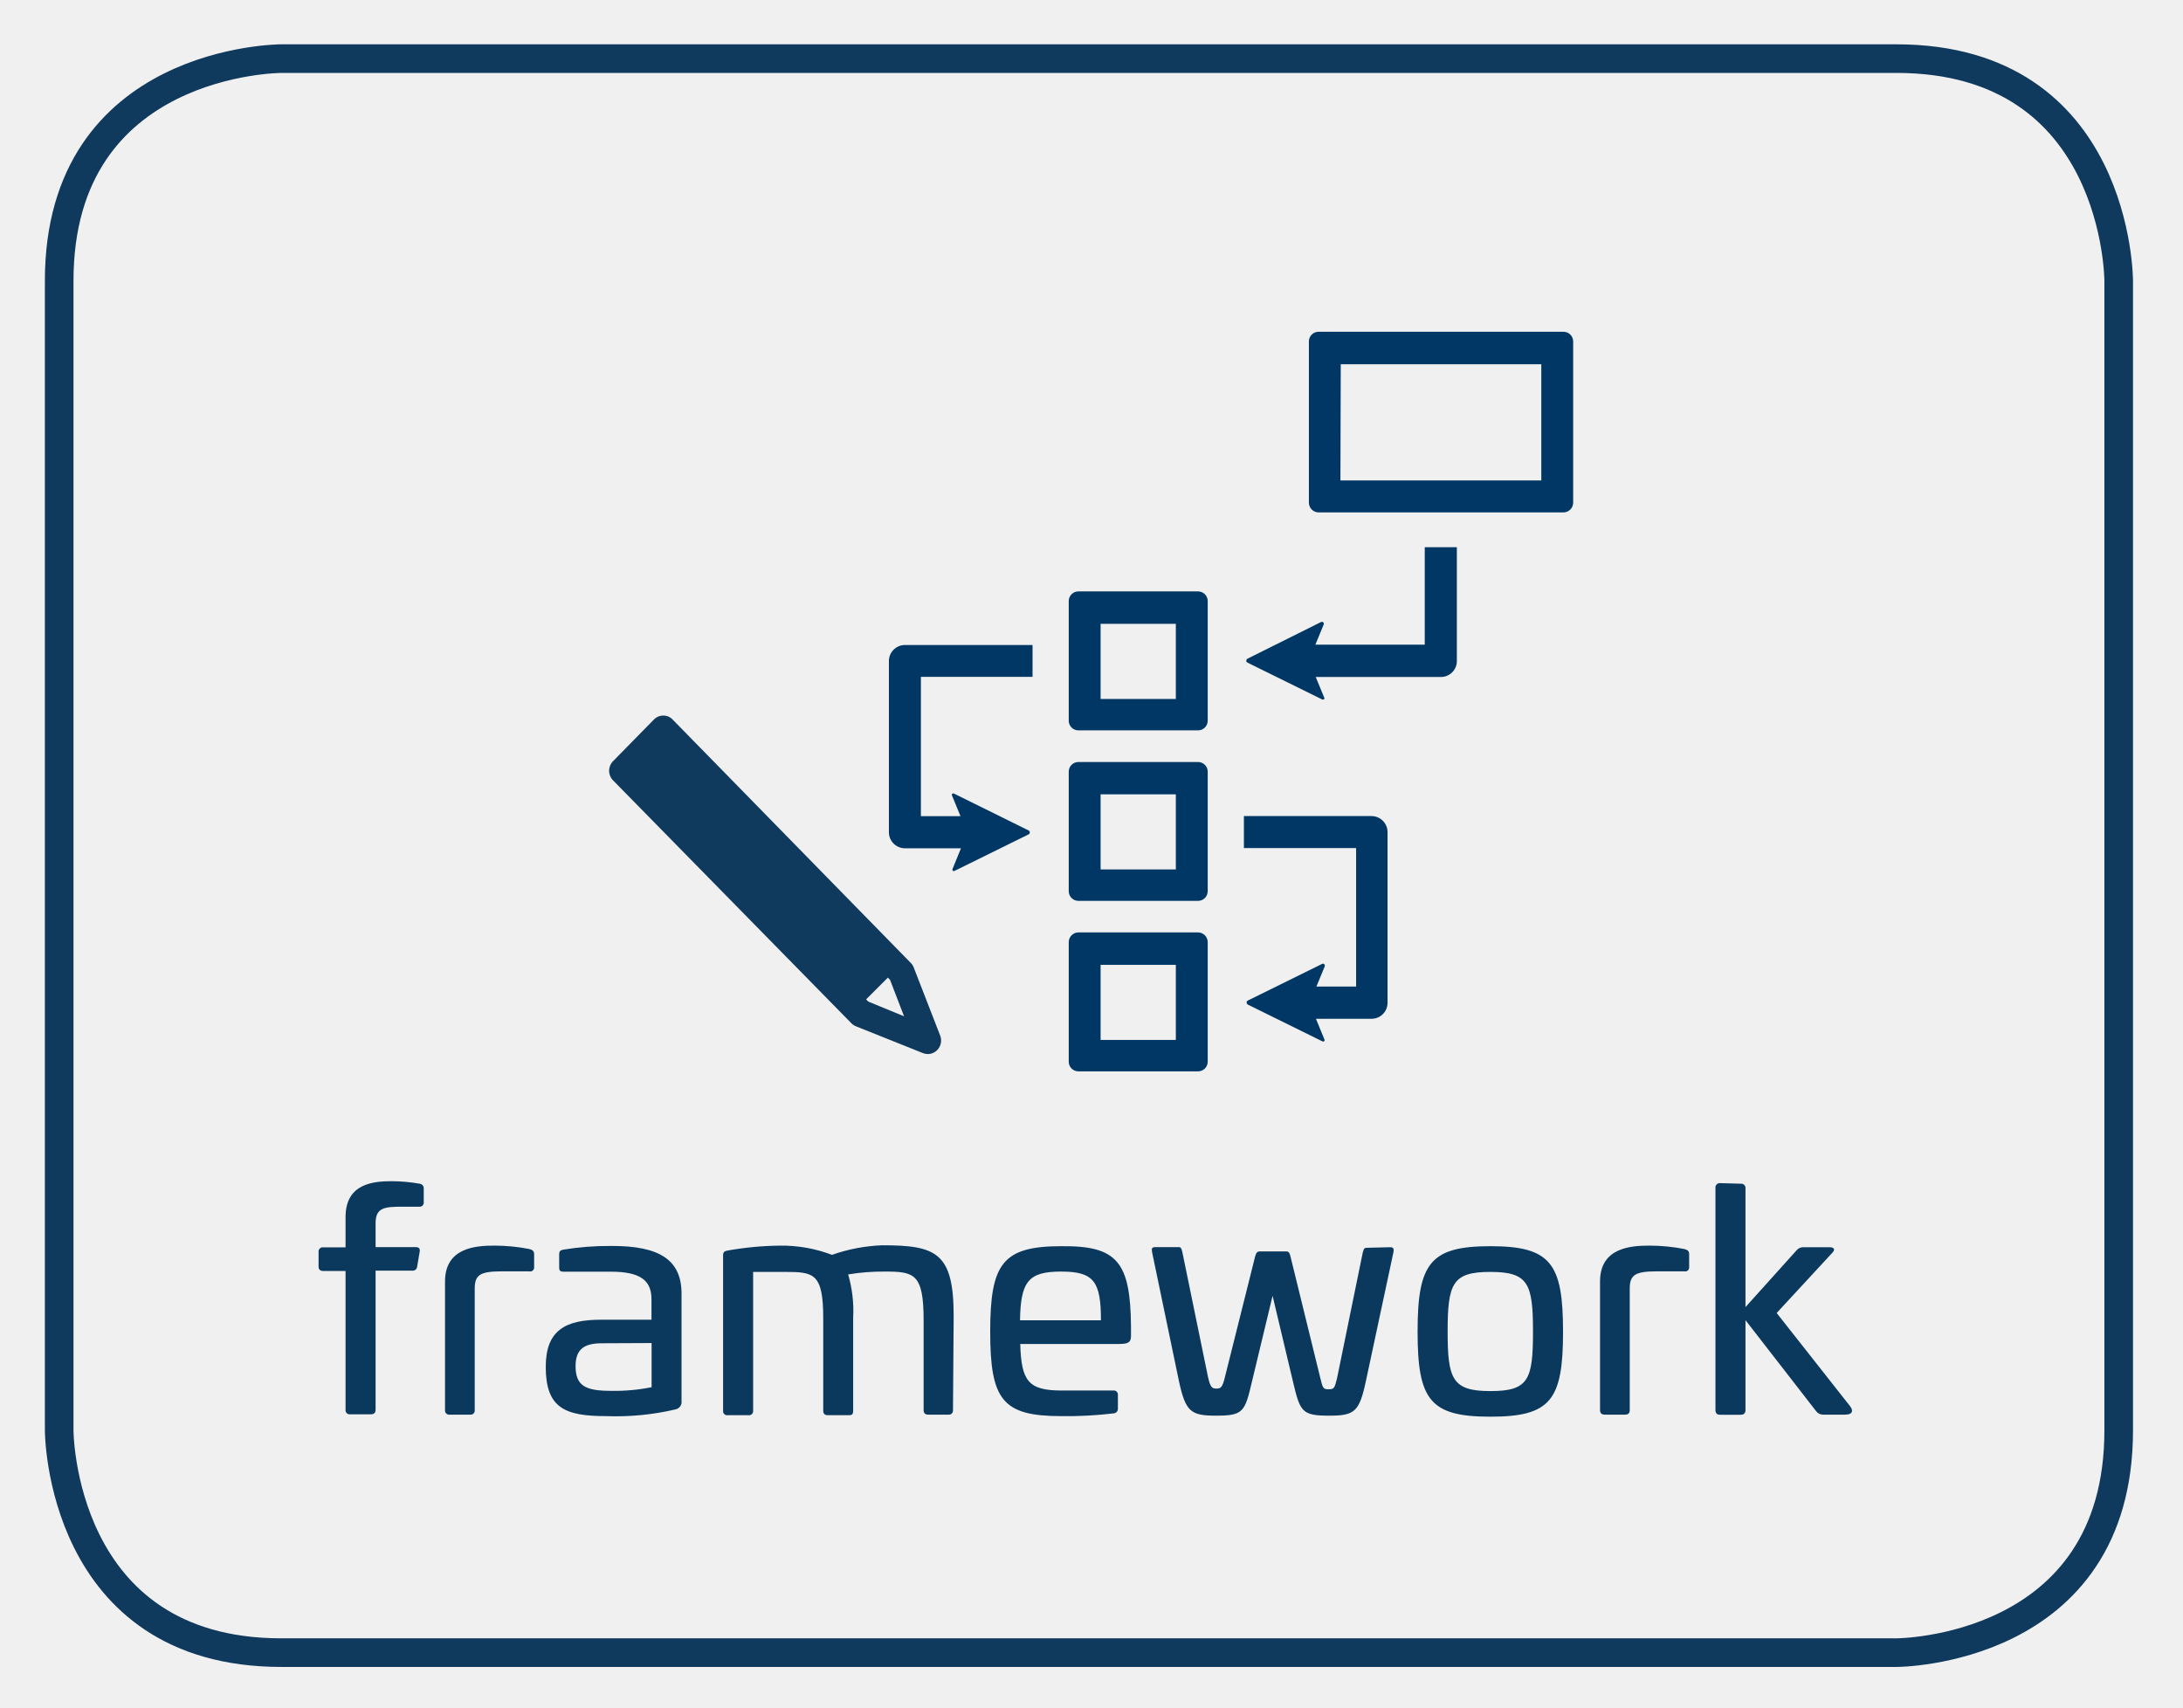
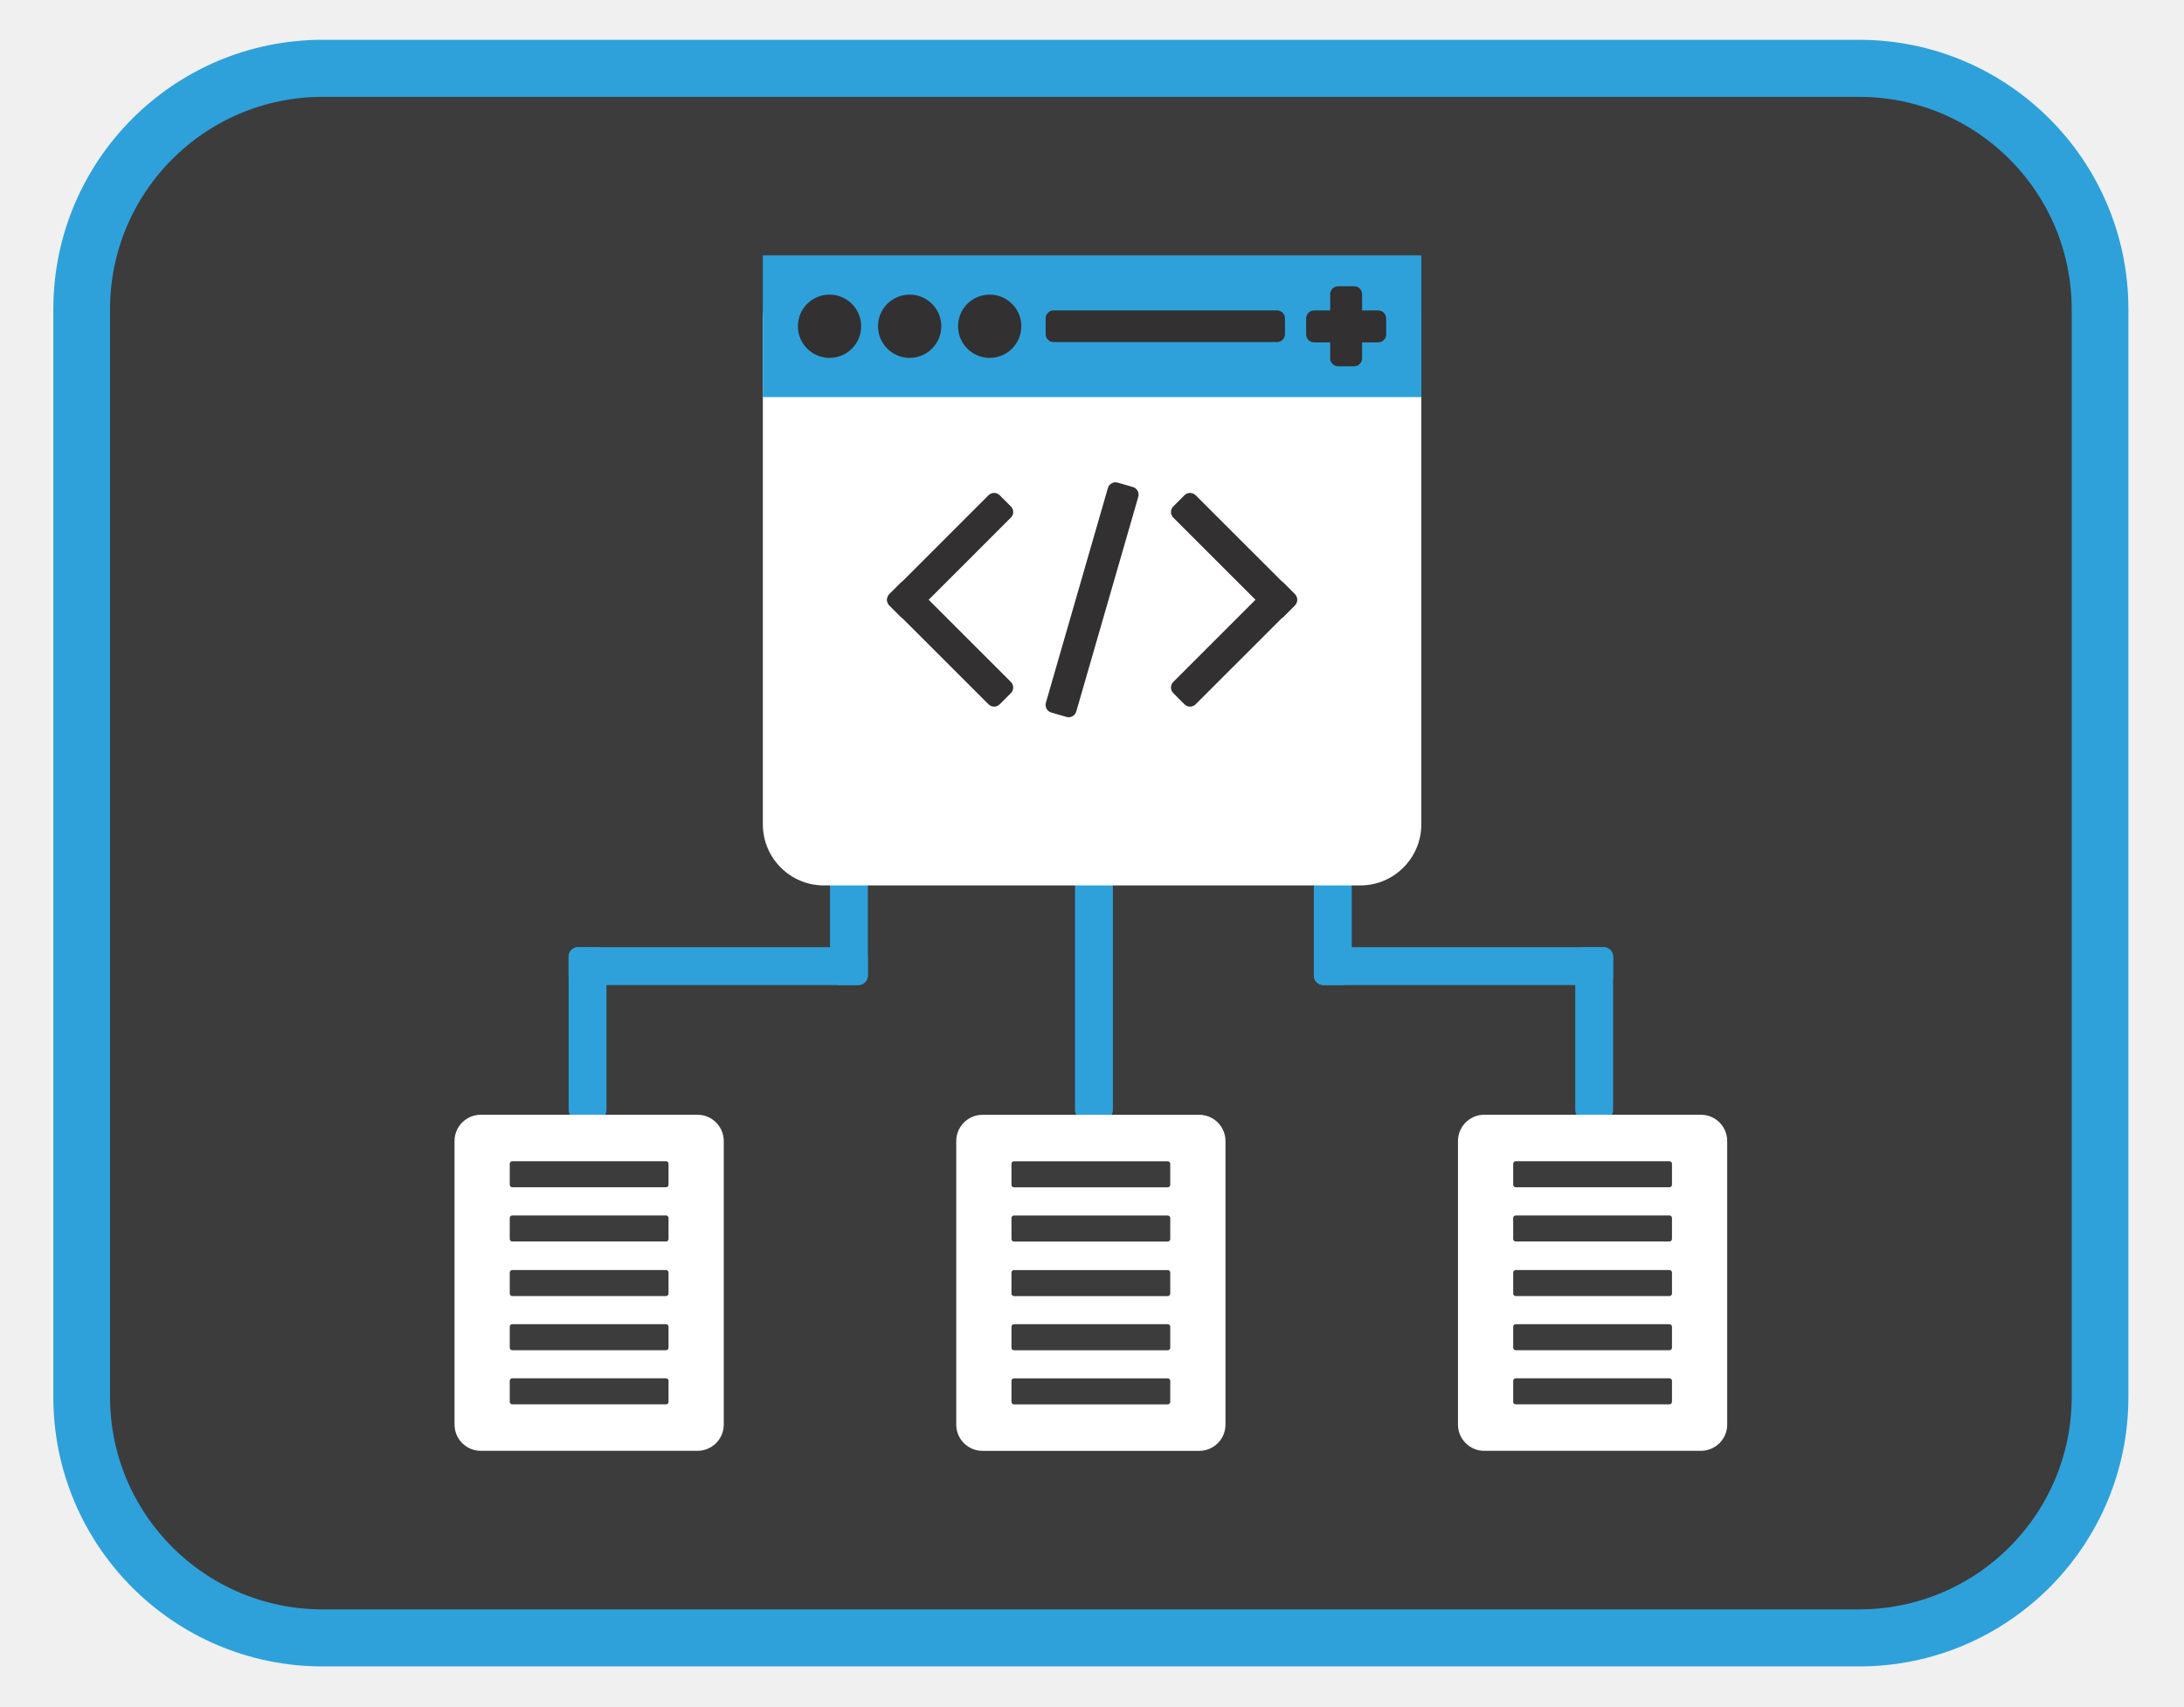
- <svg xmlns="http://www.w3.org/2000/svg" viewBox="0 0 191.8 150">
-   <path d="M24.72 5.15S5.2 5.15 5.2 24.67v101s0 19.53 19.52 19.53h141.9s19.53 0 19.53-19.53v-101s0-19.52-19.53-19.52z" fill="none" stroke="#103a5d" stroke-width="2.514" />
-   <path d="M79.51 56.67h11.21v2.8h-9.81v12.24h3.48l-.73-1.78a.17.17 0 010-.19.17.17 0 01.19 0l6.52 3.22a.2.2 0 01.11.18.18.18 0 01-.11.17L83.9 76.5a.16.16 0 01-.19 0 .17.17 0 010-.2l.72-1.77h-4.92a1.41 1.41 0 01-1.41-1.4v-15a1.41 1.41 0 011.41-1.46zM109.29 74.51V71.7h11.21a1.41 1.41 0 011.41 1.41v15a1.4 1.4 0 01-1.41 1.4h-4.88l.73 1.78a.17.17 0 010 .19.17.17 0 01-.19 0l-6.53-3.22a.21.21 0 01-.1-.18.19.19 0 01.1-.17l6.53-3.22a.17.17 0 01.23.22l-.73 1.77h3.49V74.51zM93.9 52.81v10.51a.85.85 0 00.85.85h10.51a.85.85 0 00.85-.85V52.81a.85.85 0 00-.85-.85H94.75a.85.85 0 00-.85.85zm2.8 2h6.61v6.6H96.7zM93.9 67.79V78.3a.85.85 0 00.85.85h10.51a.85.85 0 00.85-.85V67.79a.85.85 0 00-.85-.84H94.75a.85.85 0 00-.85.84zm2.8 2h6.61v6.6H96.7zM93.9 82.77v10.52a.85.85 0 00.85.84h10.51a.85.85 0 00.85-.84V82.77a.86.86 0 00-.85-.85H94.75a.86.86 0 00-.85.85zm2.8 2h6.61v6.6H96.7zM115 30v14.17a.86.86 0 00.85.85h21.52a.86.86 0 00.85-.85V30a.85.85 0 00-.85-.85h-21.55a.85.85 0 00-.82.85zm2.8 2h17.62v10.21h-17.65zM116.07 54.65a.17.17 0 01.23.22l-.73 1.77h9.61v-8.56H128v10a1.4 1.4 0 01-1.4 1.4h-11l.73 1.77a.16.16 0 010 .19.17.17 0 01-.19 0l-6.53-3.22a.18.18 0 01-.11-.17.2.2 0 01.11-.18z" fill="#003764" />
-   <path d="M36.87 104a.4.4 0 01.36.43v1.19a.36.36 0 01-.41.4H35.3c-1.56 0-2.3.11-2.3 1.45v2.1h3.51c.31 0 .42.14.36.43l-.22 1.29a.39.39 0 01-.44.35H33v12.22c0 .27-.14.4-.42.4h-1.81a.36.36 0 01-.41-.4v-12.19h-1.95c-.28 0-.42-.13-.42-.4V110a.37.37 0 01.42-.41h1.95v-2.66c0-3 2.53-3.15 4.09-3.15a14.38 14.38 0 012.42.22zM46.52 109.74c.27.08.41.18.41.45v1.13a.35.35 0 01-.44.38H44.1c-1.9 0-2.39.3-2.39 1.51v10.68a.36.36 0 01-.41.4h-1.79a.36.36 0 01-.41-.4v-11.3c0-3 2.75-3.15 4.34-3.15a16 16 0 013.08.3zM59.88 113.66v9.42a.67.67 0 01-.53.75 23 23 0 01-6.1.59c-3.63 0-5.3-.72-5.3-4.33 0-3.22 1.73-4.14 4.86-4.14h4.43v-1.8c0-1.67-1-2.42-3.57-2.42h-4.13c-.33 0-.41-.08-.41-.4v-1.11c0-.32.11-.37.38-.43a24.74 24.74 0 014.16-.32c4.33-.03 6.21 1.26 6.21 4.19zm-7 4.36c-1.51 0-2.31.49-2.31 2 0 1.78.91 2.18 3.16 2.18a16.61 16.61 0 003.52-.32V118zM83.79 115.63l-.06 8.26a.36.36 0 01-.41.4h-1.76c-.28 0-.41-.13-.41-.4V116c0-4.11-.83-4.28-3.41-4.28a18.63 18.63 0 00-3.22.25 11.5 11.5 0 01.44 3.82v8.15c0 .32-.11.4-.36.4h-1.86c-.28 0-.41-.13-.41-.4v-8.1c0-4-.83-4.09-3.41-4.09h-2.75v12.19a.36.36 0 01-.41.4h-1.82a.36.36 0 01-.41-.4V110.3c0-.32.14-.38.41-.43a28 28 0 014.59-.43 12.43 12.43 0 014.57.81 14.89 14.89 0 014.42-.84c4.75 0 6.27.65 6.27 6.22zM99.37 116.54v.78c0 .54-.13.76-1 .76h-8.73c.09 3.28.72 4.09 3.66 4.09h4.51a.36.36 0 01.41.4v1.18a.4.4 0 01-.39.43 34.43 34.43 0 01-4.59.24C88.08 124.42 87 123 87 117s1.1-7.51 6.26-7.51c4.9-.05 6.06 1.38 6.11 7.05zm-9.75-.54h7.11c0-3.42-.63-4.28-3.49-4.28s-3.57.84-3.62 4.28zM122.1 109.58c.3 0 .39.08.33.43L120 121.38c-.57 2.67-1 3-3.21 3-2.42 0-2.56-.34-3.19-3l-1.79-7.53-1.81 7.53c-.63 2.7-.77 3-3.19 3-2.2 0-2.64-.37-3.22-3L101.22 110c-.06-.35 0-.43.33-.43h2c.19 0 .25.08.33.43l2.26 11c.21.94.38 1 .74 1s.52-.08.74-1l2.66-10.62c.09-.33.2-.43.39-.43H113c.22 0 .3.1.38.43l2.62 10.68c.22.94.27 1 .74 1s.52-.08.74-1l2.25-11c.09-.35.14-.43.36-.43zM137.33 117c0 6-1.07 7.47-6.38 7.47s-6.4-1.47-6.4-7.47 1.1-7.51 6.4-7.51 6.38 1.51 6.38 7.51zm-10.14 0c0 4.17.41 5.22 3.76 5.22s3.74-1 3.74-5.22-.41-5.25-3.74-5.25-3.76 1-3.76 5.25zM148 109.74c.28.08.41.18.41.45v1.13a.35.35 0 01-.43.38h-2.4c-1.89 0-2.39.3-2.39 1.51v10.68c0 .27-.13.4-.41.4H141c-.28 0-.42-.13-.42-.4v-11.3c0-3 2.75-3.15 4.35-3.15a16 16 0 013.07.3zM152.94 104a.38.38 0 01.42.43v10.41l4.5-5a.74.74 0 01.58-.26h2.28c.5 0 .52.24.25.51l-4.87 5.27 6.46 8.2c.25.33.28.73-.46.73h-1.93a.74.74 0 01-.6-.3l-6.21-8v7.88c0 .3-.14.43-.42.43h-1.81c-.28 0-.41-.13-.41-.43v-19.49a.38.38 0 01.41-.43z" fill="#0b395d" />
-   <path d="M53.87 68.57L74.8 89.9a1.18 1.18 0 00.4.27l5.9 2.36a1.25 1.25 0 00.42.08 1.15 1.15 0 00.83-.36 1.19 1.19 0 00.26-1.25l-2.33-6a1.07 1.07 0 00-.26-.4L59.1 63.22a1.1 1.1 0 00-.82-.35 1.14 1.14 0 00-.83.35l-3.58 3.65a1.2 1.2 0 000 1.7zm2.49-.84l1.93-2L78.2 86.09l1.23 3.2L76.29 88z" fill="#103a5d" />
-   <path fill="#103a5d" d="M55.481 67.748l2.56-2.56 20.336 20.336-2.56 2.56z" />
+ <svg xmlns="http://www.w3.org/2000/svg" width="100%" height="100%" viewBox="0 0 192 150" version="1.1" xml:space="preserve" style="fill-rule:evenodd;clip-rule:evenodd;stroke-linecap:round;stroke-linejoin:round;stroke-miterlimit:1.5;">
+   <g transform="matrix(0.973783,0,0,0.97943,4.07961,2.75886)">
+     <path d="M185.4,24.939L185.4,122.578C185.4,134.512 175.655,144.2 163.653,144.2L24.932,144.2C12.93,144.2 3.185,134.512 3.185,122.578L3.185,24.939C3.185,13.005 12.93,3.317 24.932,3.317L163.653,3.317C175.655,3.317 185.4,13.005 185.4,24.939Z" style="fill:rgb(60,60,60);stroke:rgb(46,161,219);stroke-width:5.12px;" />
+   </g>
+   <g transform="matrix(1,0,0,1,0,0.347794)">
+     <g transform="matrix(1,0,0,1,0,-8)">
+       <g transform="matrix(0.0680903,0,0,0.0680903,234.581,13.2543)">
+         <g transform="matrix(3.6865e-17,0.602052,-1,6.12323e-17,-2565.89,2370.18)">
+           <path d="M-1672.55,108.461L-1672.55,132.892C-1672.55,139.634 -1681.64,145.108 -1692.84,145.108L-2021.91,145.108C-2033.11,145.108 -2042.2,139.634 -2042.2,132.892L-2042.2,108.461C-2042.2,101.72 -2033.11,96.246 -2021.91,96.246L-1692.84,96.246C-1681.64,96.246 -1672.55,101.72 -1672.55,108.461Z" style="fill:rgb(46,161,219);" />
+         </g>
+         <g transform="matrix(4.26022e-17,0.695746,-1,6.12323e-17,-2228.42,2353.2)">
+           <path d="M-1672.55,108.461L-1672.55,132.892C-1672.55,139.634 -1680.42,145.108 -1690.11,145.108L-2024.65,145.108C-2034.34,145.108 -2042.2,139.634 -2042.2,132.892L-2042.2,108.461C-2042.2,101.72 -2034.34,96.246 -2024.65,96.246L-1690.11,96.246C-1680.42,96.246 -1672.55,101.72 -1672.55,108.461Z" style="fill:rgb(46,161,219);" />
+         </g>
+         <g transform="matrix(-1.0451,1.27988e-16,-1.22465e-16,-1,-4458.99,1285.78)">
+           <path d="M-1672.55,108.461L-1672.55,132.892C-1672.55,139.634 -1677.79,145.108 -1684.24,145.108L-2030.52,145.108C-2036.97,145.108 -2042.2,139.634 -2042.2,132.892L-2042.2,108.461C-2042.2,101.72 -2036.97,96.246 -2030.52,96.246L-1684.24,96.246C-1677.79,96.246 -1672.55,101.72 -1672.55,108.461Z" style="fill:rgb(46,161,219);" />
+         </g>
+       </g>
+       <g transform="matrix(0.0232707,0,0,0.0305022,29.3697,102.877)">
+         <path d="M1472.12,166.668L1472.12,983.992C1472.12,1025.72 1427.71,1059.6 1373.01,1059.6L554.132,1059.6C499.433,1059.6 455.023,1025.72 455.023,983.992L455.023,166.668C455.023,124.936 499.433,91.056 554.132,91.056L1373.01,91.056C1427.71,91.056 1472.12,124.936 1472.12,166.668ZM1263.51,545.868C1263.51,541.831 1259.21,538.554 1253.92,538.554L673.219,538.554C667.928,538.554 663.632,541.831 663.632,545.868L663.632,606.301C663.632,610.338 667.928,613.616 673.219,613.616L1253.92,613.616C1259.21,613.616 1263.51,610.338 1263.51,606.301L1263.51,545.868ZM1263.51,232.269C1263.51,228.232 1259.21,224.955 1253.92,224.955L673.219,224.955C667.928,224.955 663.632,228.232 663.632,232.269L663.632,292.702C663.632,296.739 667.928,300.017 673.219,300.017L1253.92,300.017C1259.21,300.017 1263.51,296.739 1263.51,292.702L1263.51,232.269ZM1263.51,701.928C1263.51,697.891 1259.21,694.614 1253.92,694.614L673.219,694.614C667.928,694.614 663.632,697.891 663.632,701.928L663.632,762.361C663.632,766.398 667.928,769.676 673.219,769.676L1253.92,769.676C1259.21,769.676 1263.51,766.398 1263.51,762.361L1263.51,701.928ZM1263.51,857.957C1263.51,853.92 1259.21,850.643 1253.92,850.643L673.219,850.643C667.928,850.643 663.632,853.92 663.632,857.957L663.632,918.39C663.632,922.427 667.928,925.705 673.219,925.705L1253.92,925.705C1259.21,925.705 1263.51,922.427 1263.51,918.39L1263.51,857.957ZM1263.51,388.571C1263.51,384.534 1259.21,381.256 1253.92,381.256L673.219,381.256C667.928,381.256 663.632,384.534 663.632,388.571L663.632,449.004C663.632,453.041 667.928,456.318 673.219,456.318L1253.92,456.318C1259.21,456.318 1263.51,453.041 1263.51,449.004L1263.51,388.571Z" style="fill:white;" />
+       </g>
+       <g transform="matrix(-0.0680903,0,0,0.0680903,-42.7812,13.2543)">
+         <g transform="matrix(3.6865e-17,0.602052,-1,6.12323e-17,-2565.89,2370.18)">
+           <path d="M-1672.55,108.461L-1672.55,132.892C-1672.55,139.634 -1681.64,145.108 -1692.84,145.108L-2021.91,145.108C-2033.11,145.108 -2042.2,139.634 -2042.2,132.892L-2042.2,108.461C-2042.2,101.72 -2033.11,96.246 -2021.91,96.246L-1692.84,96.246C-1681.64,96.246 -1672.55,101.72 -1672.55,108.461Z" style="fill:rgb(46,161,219);" />
+         </g>
+         <g transform="matrix(4.26022e-17,0.695746,-1,6.12323e-17,-2228.42,2353.2)">
+           <path d="M-1672.55,108.461L-1672.55,132.892C-1672.55,139.634 -1680.42,145.108 -1690.11,145.108L-2024.65,145.108C-2034.34,145.108 -2042.2,139.634 -2042.2,132.892L-2042.2,108.461C-2042.2,101.72 -2034.34,96.246 -2024.65,96.246L-1690.11,96.246C-1680.42,96.246 -1672.55,101.72 -1672.55,108.461Z" style="fill:rgb(46,161,219);" />
+         </g>
+         <g transform="matrix(-1.0451,1.27988e-16,-1.22465e-16,-1,-4458.99,1285.78)">
+           <path d="M-1672.55,108.461L-1672.55,132.892C-1672.55,139.634 -1677.79,145.108 -1684.24,145.108L-2030.52,145.108C-2036.97,145.108 -2042.2,139.634 -2042.2,132.892L-2042.2,108.461C-2042.2,101.72 -2036.97,96.246 -2030.52,96.246L-1684.24,96.246C-1677.79,96.246 -1672.55,101.72 -1672.55,108.461Z" style="fill:rgb(46,161,219);" />
+         </g>
+         <g transform="matrix(-0.341763,0,0,0.447967,-2355.19,1316.23)">
+           <path d="M1472.12,166.668L1472.12,983.992C1472.12,1025.72 1427.71,1059.6 1373.01,1059.6L554.132,1059.6C499.433,1059.6 455.023,1025.72 455.023,983.992L455.023,166.668C455.023,124.936 499.433,91.056 554.132,91.056L1373.01,91.056C1427.71,91.056 1472.12,124.936 1472.12,166.668ZM1263.51,545.868C1263.51,541.831 1259.21,538.554 1253.92,538.554L673.219,538.554C667.928,538.554 663.632,541.831 663.632,545.868L663.632,606.301C663.632,610.338 667.928,613.616 673.219,613.616L1253.92,613.616C1259.21,613.616 1263.51,610.338 1263.51,606.301L1263.51,545.868ZM1263.51,232.269C1263.51,228.232 1259.21,224.955 1253.92,224.955L673.219,224.955C667.928,224.955 663.632,228.232 663.632,232.269L663.632,292.702C663.632,296.739 667.928,300.017 673.219,300.017L1253.92,300.017C1259.21,300.017 1263.51,296.739 1263.51,292.702L1263.51,232.269ZM1263.51,701.928C1263.51,697.891 1259.21,694.614 1253.92,694.614L673.219,694.614C667.928,694.614 663.632,697.891 663.632,701.928L663.632,762.361C663.632,766.398 667.928,769.676 673.219,769.676L1253.92,769.676C1259.21,769.676 1263.51,766.398 1263.51,762.361L1263.51,701.928ZM1263.51,857.957C1263.51,853.92 1259.21,850.643 1253.92,850.643L673.219,850.643C667.928,850.643 663.632,853.92 663.632,857.957L663.632,918.39C663.632,922.427 667.928,925.705 673.219,925.705L1253.92,925.705C1259.21,925.705 1263.51,922.427 1263.51,918.39L1263.51,857.957ZM1263.51,388.571C1263.51,384.534 1259.21,381.256 1253.92,381.256L673.219,381.256C667.928,381.256 663.632,384.534 663.632,388.571L663.632,449.004C663.632,453.041 667.928,456.318 673.219,456.318L1253.92,456.318C1259.21,456.318 1263.51,453.041 1263.51,449.004L1263.51,388.571Z" style="fill:white;" />
+         </g>
+       </g>
+       <g transform="matrix(5.0203e-18,0.0819878,-0.0680903,4.16933e-18,104.389,243.205)">
+         <path d="M-1672.55,108.461L-1672.55,132.892C-1672.55,139.634 -1677.1,145.108 -1682.7,145.108L-2032.06,145.108C-2037.66,145.108 -2042.2,139.634 -2042.2,132.892L-2042.2,108.461C-2042.2,101.72 -2037.66,96.246 -2032.06,96.246L-1682.7,96.246C-1677.1,96.246 -1672.55,101.72 -1672.55,108.461Z" style="fill:rgb(46,161,219);" />
+       </g>
+       <g transform="matrix(0.0232707,0,0,0.0305022,73.477,102.881)">
+         <path d="M1472.12,166.668L1472.12,983.992C1472.12,1025.72 1427.71,1059.6 1373.01,1059.6L554.132,1059.6C499.433,1059.6 455.023,1025.72 455.023,983.992L455.023,166.668C455.023,124.936 499.433,91.056 554.132,91.056L1373.01,91.056C1427.71,91.056 1472.12,124.936 1472.12,166.668ZM1263.51,545.868C1263.51,541.831 1259.21,538.554 1253.92,538.554L673.219,538.554C667.928,538.554 663.632,541.831 663.632,545.868L663.632,606.301C663.632,610.338 667.928,613.616 673.219,613.616L1253.92,613.616C1259.21,613.616 1263.51,610.338 1263.51,606.301L1263.51,545.868ZM1263.51,232.269C1263.51,228.232 1259.21,224.955 1253.92,224.955L673.219,224.955C667.928,224.955 663.632,228.232 663.632,232.269L663.632,292.702C663.632,296.739 667.928,300.017 673.219,300.017L1253.92,300.017C1259.21,300.017 1263.51,296.739 1263.51,292.702L1263.51,232.269ZM1263.51,701.928C1263.51,697.891 1259.21,694.614 1253.92,694.614L673.219,694.614C667.928,694.614 663.632,697.891 663.632,701.928L663.632,762.361C663.632,766.398 667.928,769.676 673.219,769.676L1253.92,769.676C1259.21,769.676 1263.51,766.398 1263.51,762.361L1263.51,701.928ZM1263.51,857.957C1263.51,853.92 1259.21,850.643 1253.92,850.643L673.219,850.643C667.928,850.643 663.632,853.92 663.632,857.957L663.632,918.39C663.632,922.427 667.928,925.705 673.219,925.705L1253.92,925.705C1259.21,925.705 1263.51,922.427 1263.51,918.39L1263.51,857.957ZM1263.51,388.571C1263.51,384.534 1259.21,381.256 1253.92,381.256L673.219,381.256C667.928,381.256 663.632,384.534 663.632,388.571L663.632,449.004C663.632,453.041 667.928,456.318 673.219,456.318L1253.92,456.318C1259.21,456.318 1263.51,453.041 1263.51,449.004L1263.51,388.571Z" style="fill:white;" />
+       </g>
+     </g>
+     <g transform="matrix(0.835876,0,0,0.835876,15.6195,11.7767)">
+       <g transform="matrix(0.0680903,0,0,0.0680903,30.5625,6.47222)">
+         <path d="M1472.12,185.434L1472.12,965.226C1472.12,1017.31 1429.83,1059.6 1377.74,1059.6L549.402,1059.6C497.313,1059.6 455.023,1017.31 455.023,965.226L455.023,185.434C455.023,133.345 497.313,91.056 549.402,91.056L1377.74,91.056C1429.83,91.056 1472.12,133.345 1472.12,185.434Z" style="fill:white;" />
+       </g>
+       <g transform="matrix(0.0680903,0,0,0.0153923,30.5625,10.952)">
+         <rect x="455.023" y="91.056" width="1017.1" height="968.548" style="fill:rgb(46,161,219);" />
+       </g>
+       <g transform="matrix(0.0385144,0,0,0.0385144,211.046,9.06698)">
+         <circle cx="-3699.6" cy="278.875" r="86.383" style="fill:rgb(50,48,48);" />
+       </g>
+       <g transform="matrix(0.0385144,0,0,0.0385144,219.472,9.06698)">
+         <circle cx="-3699.6" cy="278.875" r="86.383" style="fill:rgb(50,48,48);" />
+       </g>
+       <g transform="matrix(0.0385144,0,0,0.0385144,227.89,9.06698)">
+         <circle cx="-3699.6" cy="278.875" r="86.383" style="fill:rgb(50,48,48);" />
+       </g>
+       <g transform="matrix(0.0680903,0,0,0.0680903,230.343,11.5908)">
+         <path d="M-1672.55,108.461L-1672.55,132.892C-1672.55,139.634 -1678.03,145.108 -1684.77,145.108L-2029.99,145.108C-2036.73,145.108 -2042.2,139.634 -2042.2,132.892L-2042.2,108.461C-2042.2,101.72 -2036.73,96.246 -2029.99,96.246L-1684.77,96.246C-1678.03,96.246 -1672.55,101.72 -1672.55,108.461Z" style="fill:rgb(50,48,48);" />
+       </g>
+       <g transform="matrix(0.0188934,-0.0654166,0.0654166,0.0188934,123.37,-75.2077)">
+         <path d="M-1672.55,108.461L-1672.55,132.892C-1672.55,139.634 -1678.03,145.108 -1684.77,145.108L-2029.99,145.108C-2036.73,145.108 -2042.2,139.634 -2042.2,132.892L-2042.2,108.461C-2042.2,101.72 -2036.73,96.246 -2029.99,96.246L-1684.77,96.246C-1678.03,96.246 -1672.55,101.72 -1672.55,108.461Z" style="fill:rgb(50,48,48);" />
+       </g>
+       <g transform="matrix(0.0680903,0,0,0.0680903,57.1985,8.54392)">
+         <g transform="matrix(0.46099,0.460637,-0.706836,0.707377,1294.66,1425.82)">
+           <path d="M-1672.55,108.461L-1672.55,132.892C-1672.55,139.634 -1680.95,145.108 -1691.3,145.108L-2023.46,145.108C-2033.8,145.108 -2042.2,139.634 -2042.2,132.892L-2042.2,108.461C-2042.2,101.72 -2033.8,96.246 -2023.46,96.246L-1691.3,96.246C-1680.95,96.246 -1672.55,101.72 -1672.55,108.461Z" style="fill:rgb(50,48,48);" />
+         </g>
+         <g transform="matrix(-0.460813,0.460813,-0.707107,-0.707107,-417.421,1461.5)">
+           <path d="M-1672.55,108.461L-1672.55,132.892C-1672.55,139.634 -1680.95,145.108 -1691.3,145.108L-2023.46,145.108C-2033.8,145.108 -2042.2,139.634 -2042.2,132.892L-2042.2,108.461C-2042.2,101.72 -2033.8,96.246 -2023.46,96.246L-1691.3,96.246C-1680.95,96.246 -1672.55,101.72 -1672.55,108.461Z" style="fill:rgb(50,48,48);" />
+         </g>
+       </g>
+       <g transform="matrix(-0.0680903,-8.33866e-18,8.33866e-18,-0.0680903,135.146,88.6073)">
+         <g transform="matrix(0.46099,0.460637,-0.706836,0.707377,1294.66,1425.82)">
+           <path d="M-1672.55,108.461L-1672.55,132.892C-1672.55,139.634 -1680.95,145.108 -1691.3,145.108L-2023.46,145.108C-2033.8,145.108 -2042.2,139.634 -2042.2,132.892L-2042.2,108.461C-2042.2,101.72 -2033.8,96.246 -2023.46,96.246L-1691.3,96.246C-1680.95,96.246 -1672.55,101.72 -1672.55,108.461Z" style="fill:rgb(50,48,48);" />
+         </g>
+         <g transform="matrix(-0.460813,0.460813,-0.707107,-0.707107,-417.421,1461.5)">
+           <path d="M-1672.55,108.461L-1672.55,132.892C-1672.55,139.634 -1680.95,145.108 -1691.3,145.108L-2023.46,145.108C-2033.8,145.108 -2042.2,139.634 -2042.2,132.892L-2042.2,108.461C-2042.2,101.72 -2033.8,96.246 -2023.46,96.246L-1691.3,96.246C-1680.95,96.246 -1672.55,101.72 -1672.55,108.461Z" style="fill:rgb(50,48,48);" />
+         </g>
+       </g>
+       <g transform="matrix(0.0227714,0,0,0.068759,165.188,11.5264)">
+         <path d="M-1672.55,108.461L-1672.55,132.892C-1672.55,139.634 -1689.08,145.108 -1709.44,145.108L-2005.32,145.108C-2025.68,145.108 -2042.2,139.634 -2042.2,132.892L-2042.2,108.461C-2042.2,101.72 -2025.68,96.246 -2005.32,96.246L-1709.44,96.246C-1689.08,96.246 -1672.55,101.72 -1672.55,108.461Z" style="fill:rgb(50,48,48);" />
+       </g>
+       <g transform="matrix(1.39435e-18,0.0227714,-0.068759,4.21027e-18,131.19,62.1028)">
+         <path d="M-1672.55,108.461L-1672.55,132.892C-1672.55,139.634 -1689.08,145.108 -1709.44,145.108L-2005.32,145.108C-2025.68,145.108 -2042.2,139.634 -2042.2,132.892L-2042.2,108.461C-2042.2,101.72 -2025.68,96.246 -2005.32,96.246L-1709.44,96.246C-1689.08,96.246 -1672.55,101.72 -1672.55,108.461Z" style="fill:rgb(50,48,48);" />
+       </g>
+     </g>
+   </g>
</svg>
